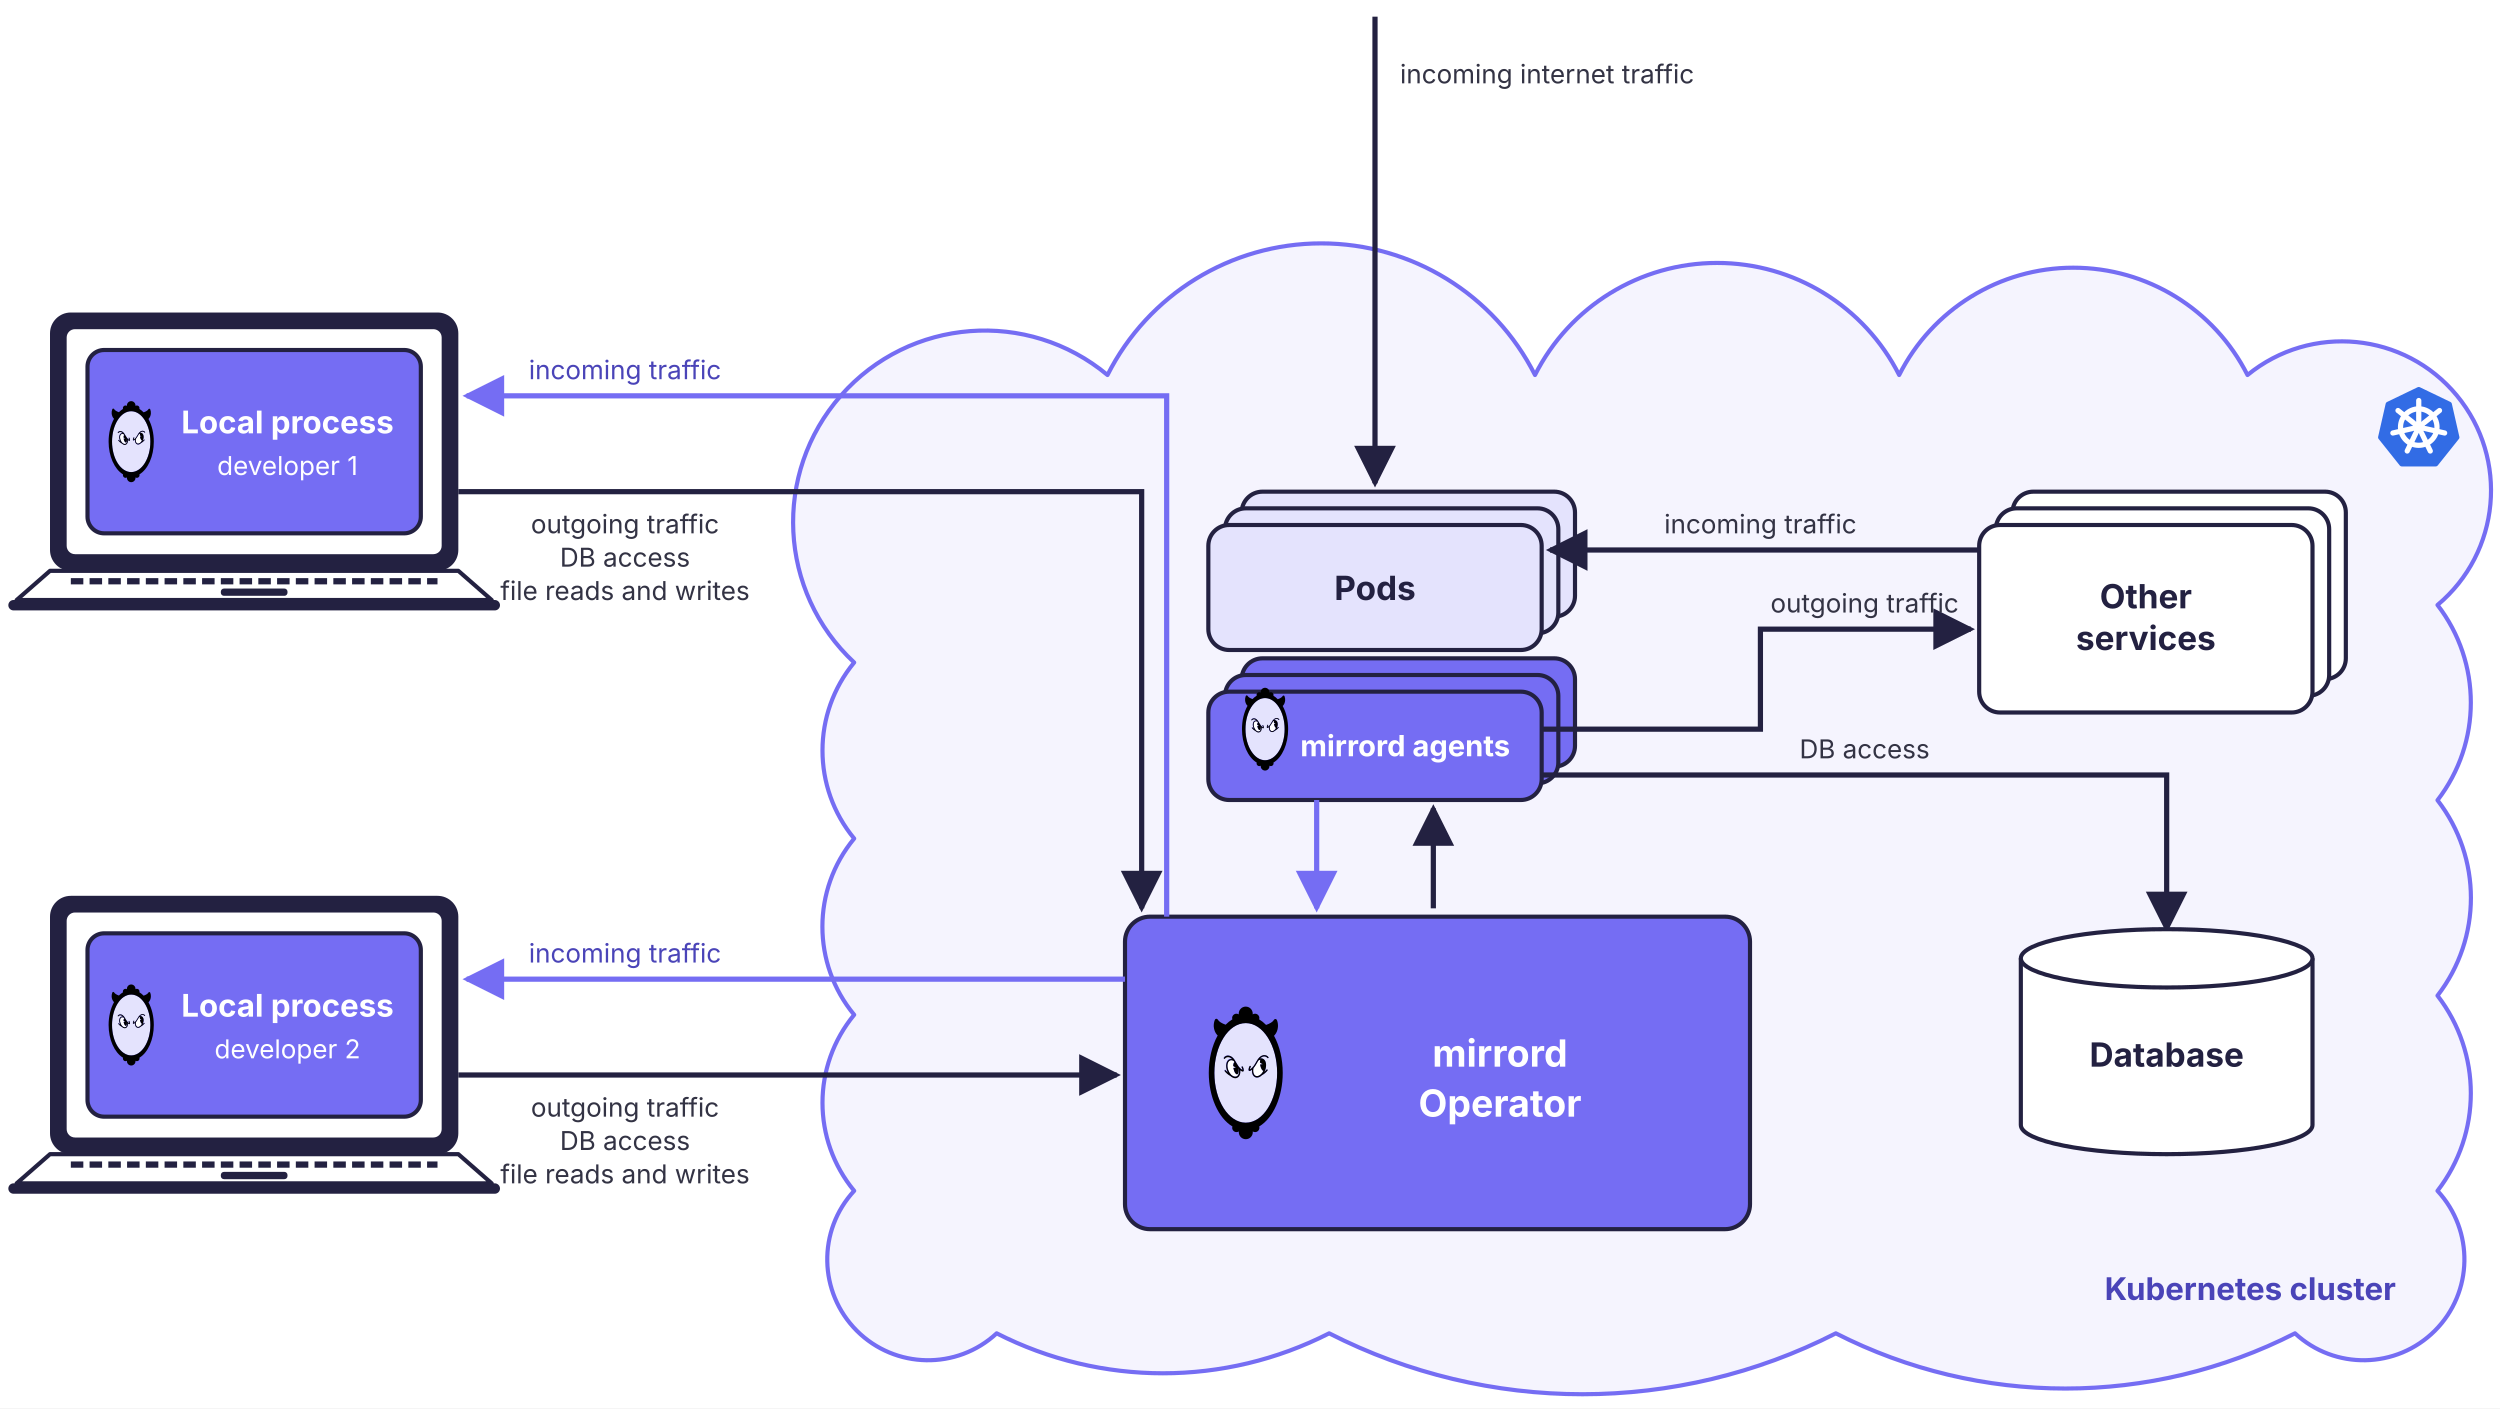
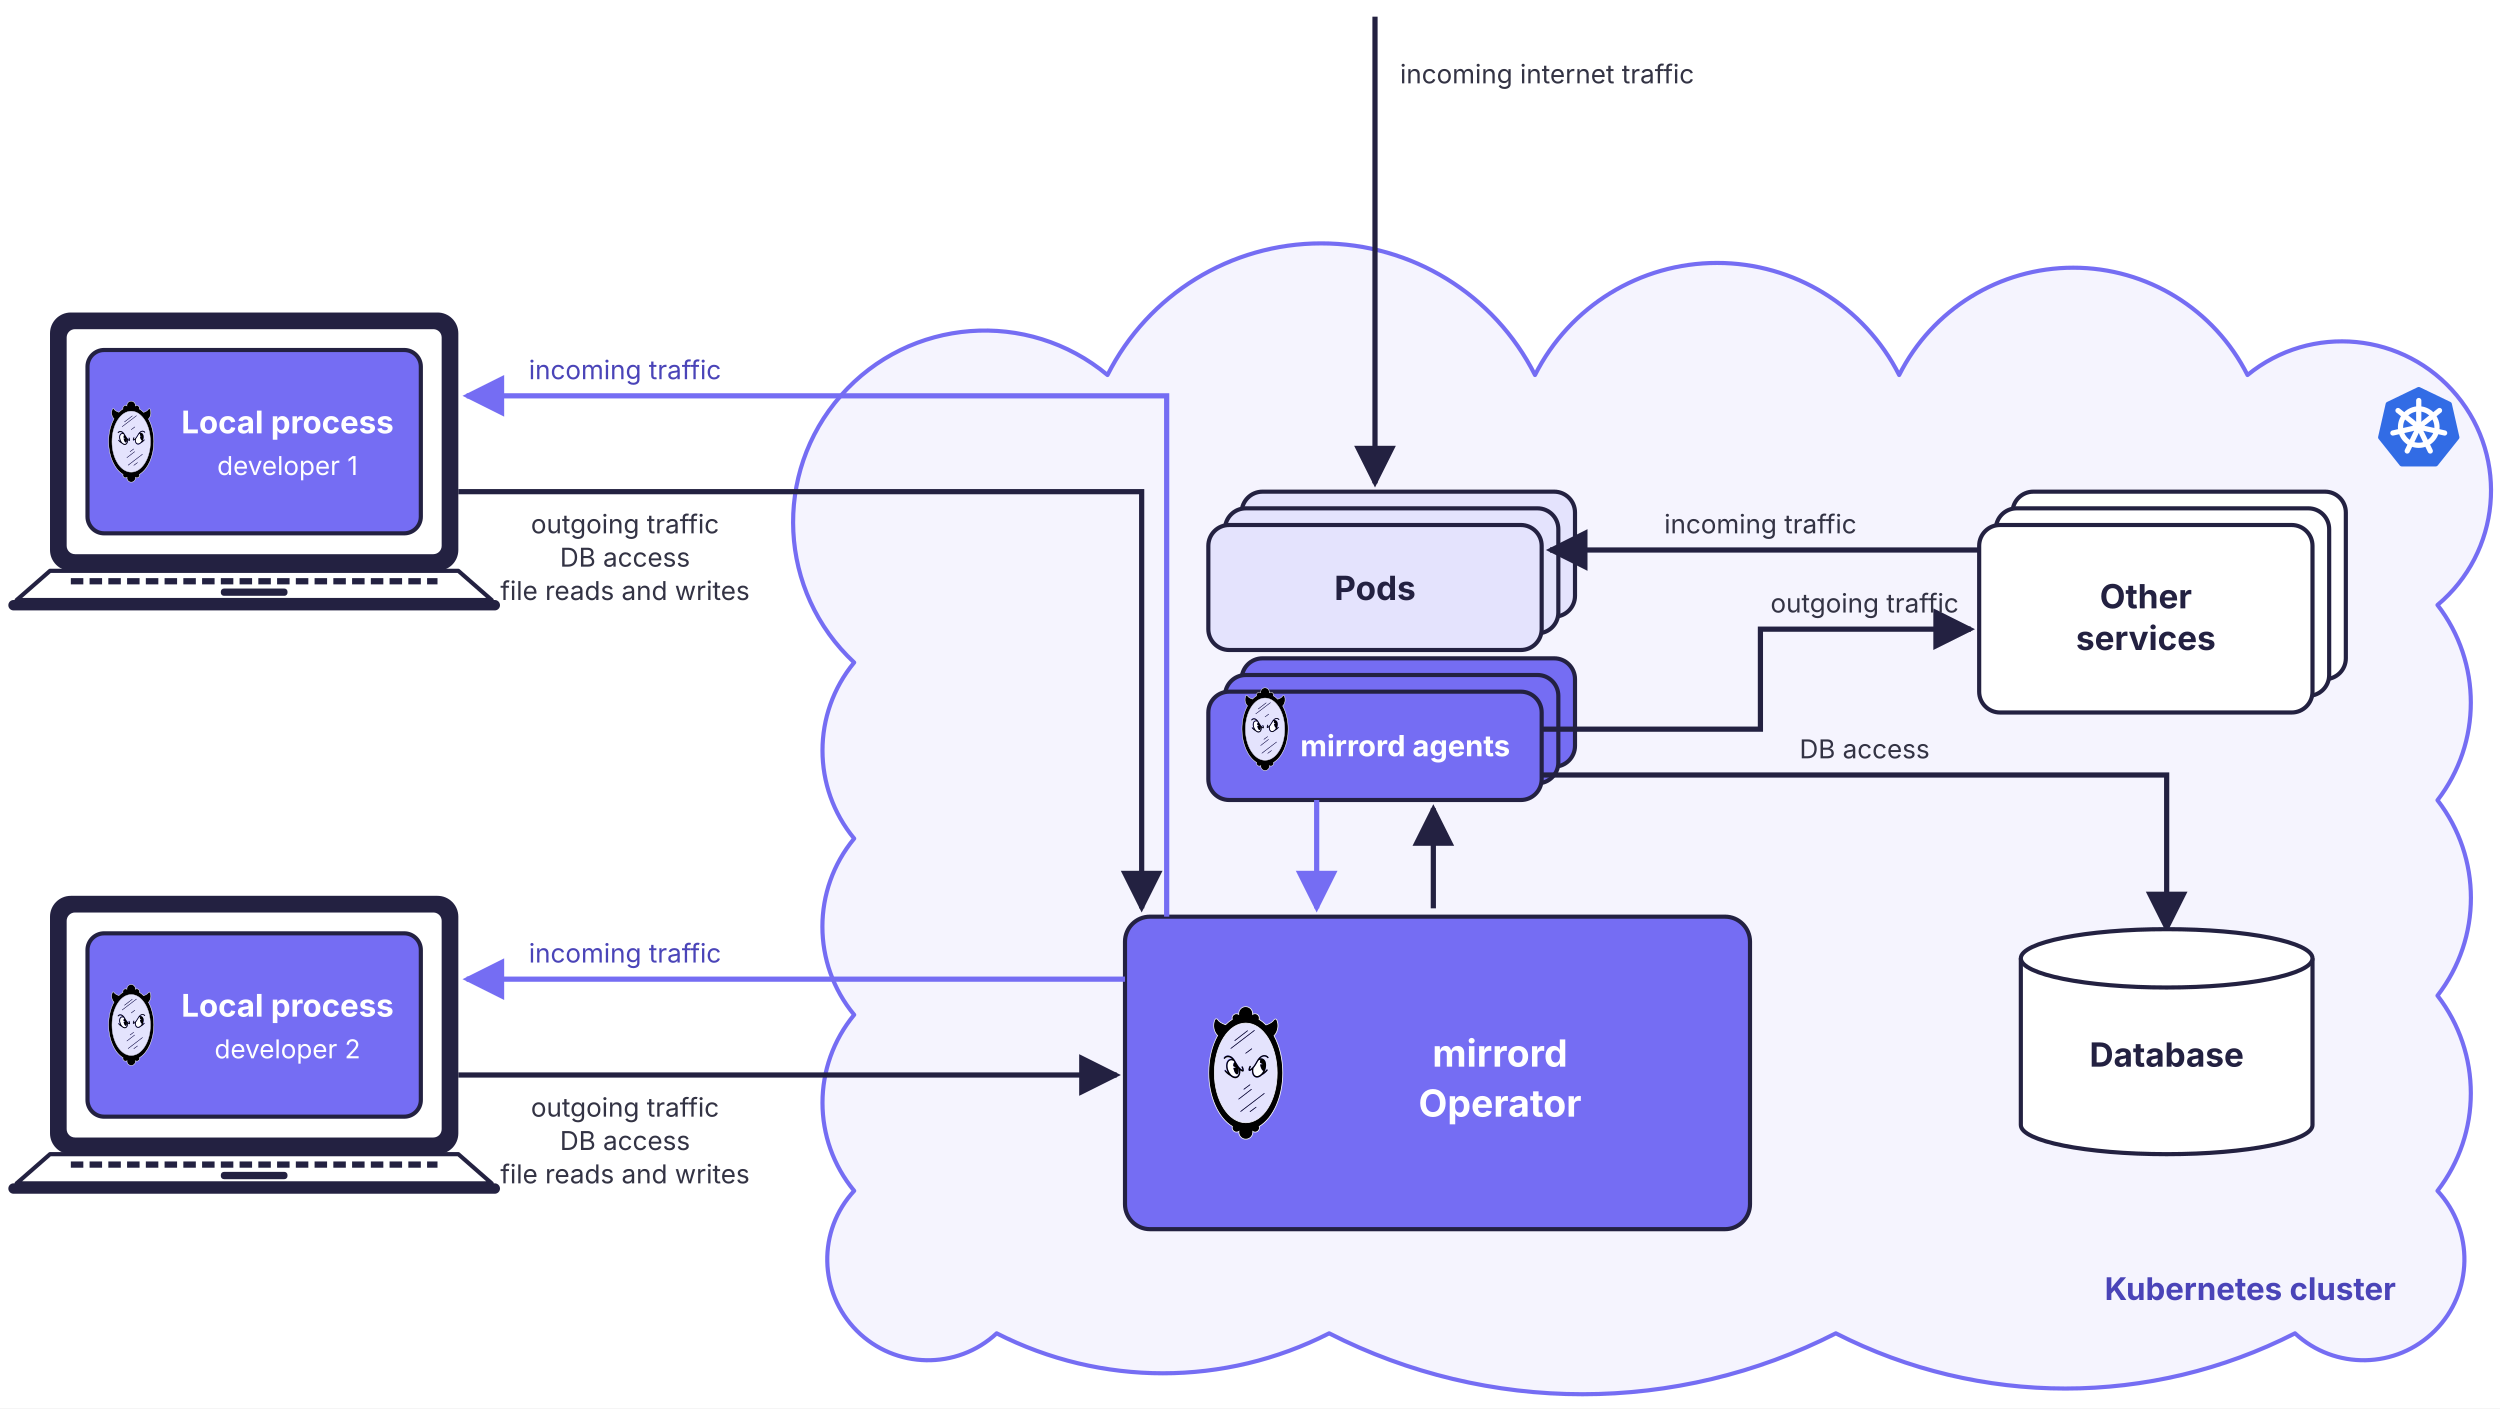
<svg xmlns="http://www.w3.org/2000/svg" viewBox="0 0 1200 676" width="1200" height="676" font-family="Inter, Helvetica, Arial, sans-serif" role="img" aria-labelledby="t d">
  <defs>
    <marker id="arrow" viewBox="0 0 10 10" refX="9" refY="5" markerWidth="8" markerHeight="8" orient="auto-start-reverse">
      <path d="M0 0 L10 5 L0 10 z" fill="#232141" />
    </marker>
    <marker id="arrow-purple" viewBox="0 0 10 10" refX="9" refY="5" markerWidth="8" markerHeight="8" orient="auto-start-reverse">
      <path d="M0 0 L10 5 L0 10 z" fill="#756DF3" />
    </marker>
    <symbol id="k8s" viewBox="0 0 32 32">
      <polygon points="16.00,1.60 27.73,7.25 30.62,19.94 22.51,30.11 9.49,30.11 1.38,19.94 4.27,7.25" fill="#326CE5" stroke="#326CE5" stroke-width="2" stroke-linejoin="round" />
      <g fill="none" stroke="#ffffff" stroke-width="2" stroke-linecap="round">
        <circle cx="16" cy="16" r="7" />
        <line x1="16.00" y1="13.40" x2="16.00" y2="5.80" />
        <line x1="18.03" y1="14.38" x2="23.97" y2="9.64" />
        <line x1="18.53" y1="16.58" x2="25.94" y2="18.27" />
        <line x1="17.13" y1="18.34" x2="20.43" y2="25.19" />
        <line x1="14.87" y1="18.34" x2="11.57" y2="25.19" />
        <line x1="13.47" y1="16.58" x2="6.06" y2="18.27" />
        <line x1="13.97" y1="14.38" x2="8.03" y2="9.64" />
      </g>
      <circle cx="16" cy="16" r="2.4" fill="#ffffff" />
    </symbol>
    <symbol id="mirrord" viewBox="97 61 391 696">
      <path fill="#ffffff" d="M255.6,387c4.1,19.1-0.9,36.1-12,40.5c-8.2,3.2-17.8,0-26.5-8.2c-0.3-0.6-0.9-0.9-1.5-1.2c0,0,0,0-0.3-0.3 c-5.5-5.6-10.5-13.2-14-22c-4.7-11.5-6.1-23.2-4.4-33.5c1.8-9.4,6.1-16.1,12.8-18.8c5.5-2.3,12.5-1.5,19.3,2.6 c1.5,2.3,2.6,4.4,3.8,6.2c-4.1,2.6-6.4,10.3-6.4,20.3l3.2,1.8l11.1,6.5l-12.5,1.5h-0.9c0.3,1.2,0.3,2.3,0.6,3.5 c3.2,17.9,12,31.1,19,29.7c6.4-1.2,9.6-14.4,7.6-30.2C255.3,386.4,255.6,386.7,255.6,387z" />
      <path fill="#ffffff" d="M384,398.4c-3.2,6.8-7.3,12.3-12,17c0,0,0,0-0.3,0c-0.6,0.3-0.9,0.9-1.2,1.2c-8.7,7.9-18.4,11.5-26.5,8.2 c-11.1-4.7-16-21.4-12-40.5c1.5-1.8,3.2-3.8,4.7-5.6c5-6.5,9-13.2,12.8-20l1.2-2.1c1.2-1.8,2-3.8,3.2-5.6c1.2-2.1,2.6-4.4,4.4-7 c3.5-2.1,6.7-3.2,9.9-3.8c-2,4.7-2.3,10.3-2.3,15.3l3.2,1.8l11.1,6.5l-12.5,1.5h-0.9c0.3,1.2,0.3,2.3,0.6,3.8 C370.5,384.6,377.5,397,384,398.4z" />
-       <path fill="#E4E3FD" d="M405,391.7c-1.5-1.2-3.8-0.9-5,0.6c-3.2,4.1-7,7.9-11.1,11.5c1.2-2.3,2.6-5,3.5-7.6 c5.3-12.6,6.7-25.8,4.7-37.3c-2.3-12-8.2-20.6-16.9-24.1c-4.1-1.8-8.8-2.1-13.7-1.2c4.4-4.4,10.2-8.5,17.5-10 c8.2-1.5,16.6,1.5,20.4,7.3c1.2,1.5,3.2,2.1,5,0.9c1.5-1.2,2-3.2,0.9-4.7c-5.5-8.2-16.6-12.3-27.4-10c-11.1,2.1-19.3,9.7-24.2,15.6 c-2,2.3-3.8,5-5.5,7.3c-2,2.9-3.5,5.6-5,8.2c-1.2,2.1-2.3,3.8-3.2,5.6l-1.2,2.1c-3.8,6.5-7.6,13.2-12.3,19.1 c-5.8,7.6-11.7,12.9-18.4,16.7c0.6-5,2-9.7,4.4-14.1c0.9-1.8,0.3-3.8-1.5-4.7c-1.7-0.9-3.8-0.3-4.7,1.5c-2.9,5.6-4.7,11.5-5.3,17.6 c0,0.9-0.3,3.5,1.5,5.6c1.2,1.2,2.3,1.8,4.1,1.8c1.5,0,2.9-0.3,4.4-1.5c2.6-1.5,5.3-3.2,7.9-5.3c-1.7,18.5,5,34.1,17.5,39.3 c2.9,1.2,5.8,1.8,8.8,1.8c8.5,0,17.5-4.4,25.4-12c11.4-6.2,21.6-14.4,29.5-24.7C406.7,395.2,406.4,392.8,405,391.7z M292.1,149.1 c90.1,0,163.6,116.6,163.6,259.6s-73.5,259.6-163.6,259.6c-90.4,0-163.6-116.6-163.6-259.6S201.9,149.1,292.1,149.1z M280.1,399.6c1.8-2.1,1.5-4.7,1.5-5.6c-0.6-6.2-2.3-12.3-5-17.9c-0.9-1.8-2.9-2.3-4.7-1.5 c-1.8,0.9-2.3,2.9-1.5,4.7c2.3,4.4,3.8,9.4,4.4,14.1c-6.4-3.8-12.5-9.4-18.4-16.7c-4.7-6.2-8.8-12.9-12.3-19.1l-1.5-2.3 c-1.2-1.8-2-3.8-3.2-5.6c-1.5-2.3-2.9-5.3-5-8.2c0,0,0,0,0-0.3c-1.5-2.3-3.5-5-5.5-7.3c-5-5.9-13.1-13.2-24.2-15.6 c-10.8-2.1-21.9,2.1-27.4,10c-1.2,1.5-0.6,3.8,0.9,4.7c1.5,1.2,3.8,0.6,4.7-0.9c4.1-5.9,12.5-8.8,20.4-7.3 c7.3,1.5,13.1,5.9,17.5,10c-4.7-0.9-9.3-0.3-13.7,1.2c-8.8,3.5-14.6,12-16.9,24.1c-2,11.5-0.3,24.7,4.7,37.3 c1.2,2.6,2.3,5.3,3.5,7.6c-4.1-3.5-7.9-7.3-11.1-11.5c-1.2-1.5-3.5-1.8-5-0.6c-1.5,1.2-1.8,3.5-0.6,5c8.2,10,18.4,18.5,29.5,24.7 c7.9,7.6,16.9,11.7,25.7,11.7c2.9,0,6.1-0.6,8.8-1.8c12.5-5.3,19-20.6,17.5-39.3c2.6,2.1,5,3.8,7.9,5.3c1.5,0.9,2.9,1.2,4.4,1.2 C277.8,401.4,279.2,400.8,280.1,399.6z" />
+       <path fill="#E4E3FD" d="M405,391.7c-1.5-1.2-3.8-0.9-5,0.6c-3.2,4.1-7,7.9-11.1,11.5c1.2-2.3,2.6-5,3.5-7.6 c5.3-12.6,6.7-25.8,4.7-37.3c-2.3-12-8.2-20.6-16.9-24.1c-4.1-1.8-8.8-2.1-13.7-1.2c4.4-4.4,10.2-8.5,17.5-10 c8.2-1.5,16.6,1.5,20.4,7.3c1.2,1.5,3.2,2.1,5,0.9c1.5-1.2,2-3.2,0.9-4.7c-5.5-8.2-16.6-12.3-27.4-10c-11.1,2.1-19.3,9.7-24.2,15.6 c-2,2.3-3.8,5-5.5,7.3c-2,2.9-3.5,5.6-5,8.2c-1.2,2.1-2.3,3.8-3.2,5.6l-1.2,2.1c-3.8,6.5-7.6,13.2-12.3,19.1 c-5.8,7.6-11.7,12.9-18.4,16.7c0.6-5,2-9.7,4.4-14.1c0.9-1.8,0.3-3.8-1.5-4.7c-1.7-0.9-3.8-0.3-4.7,1.5c-2.9,5.6-4.7,11.5-5.3,17.6 c0,0.9-0.3,3.5,1.5,5.6c1.2,1.2,2.3,1.8,4.1,1.8c1.5,0,2.9-0.3,4.4-1.5c2.6-1.5,5.3-3.2,7.9-5.3c-1.7,18.5,5,34.1,17.5,39.3 c2.9,1.2,5.8,1.8,8.8,1.8c8.5,0,17.5-4.4,25.4-12c11.4-6.2,21.6-14.4,29.5-24.7C406.7,395.2,406.4,392.8,405,391.7z M292.1,149.1 c90.1,0,163.6,116.6,163.6,259.6s-73.5,259.6-163.6,259.6c-90.4,0-163.6-116.6-163.6-259.6S201.9,149.1,292.1,149.1z M389.5,517.3 c0.9-0.6,0.9-1.8,0.3-2.3c-0.6-0.9-1.8-0.9-2.3-0.3l-122.5,93.7c-0.9,0.6-0.9,1.8-0.3,2.3c0.3,0.3,0.9,0.6,1.5,0.6 c0.3,0,0.9,0,1.2-0.3L389.5,517.3z M346.9,589c0.9-0.6,0.9-1.8,0.3-2.3c-0.6-0.9-1.8-0.9-2.3-0.3l-31.2,23.2 c-0.9,0.6-0.9,1.8-0.3,2.3c0.3,0.6,0.9,0.9,1.5,0.9c0.3,0,0.6-0.3,0.9-0.3L346.9,589z M338.2,189.1c0.9-0.6,0.9-1.8,0.3-2.3 c-0.6-0.9-1.8-0.9-2.3-0.3l-122.5,93.4c-0.9,0.6-0.9,1.8-0.3,2.3c0.3,0.3,0.9,0.6,1.5,0.6c0.3,0,0.9,0,0.9-0.3L338.2,189.1z M324.4,284.5c0.9-0.6,0.9-1.8,0.3-2.3c-0.6-0.9-1.7-0.9-2.3-0.3l-31.2,22.9c-0.9,0.6-0.9,1.8-0.3,2.3c0.3,0.6,0.9,0.6,1.5,0.6 c0.3,0,0.6,0,0.9-0.3L324.4,284.5z M322.7,495.9c0.9-0.6,0.9-1.8,0.3-2.3c-0.6-0.9-1.8-0.9-2.3-0.3l-66.2,50.8 c-0.9,0.6-0.9,1.8-0.3,2.3c0.3,0.3,0.9,0.6,1.5,0.6c0.3,0,0.6,0,0.9-0.3L322.7,495.9z M314.8,472.4c0.9-0.6,0.9-1.8,0.3-2.3 c-0.6-0.9-1.8-0.9-2.3-0.3L281.6,493c-0.9,0.6-0.9,1.8-0.3,2.3c0.3,0.6,0.9,0.9,1.5,0.9c0.3,0,0.9-0.3,0.9-0.3L314.8,472.4z M302.3,190.5c0.9-0.6,0.9-1.8,0.3-2.3c-0.6-0.9-1.7-0.9-2.3-0.3L234,239c-0.9,0.6-0.9,1.8-0.3,2.3c0.3,0.3,0.9,0.6,1.5,0.6 c0.3,0,0.9,0,1.2-0.3L302.3,190.5z M280.1,399.6c1.8-2.1,1.5-4.7,1.5-5.6c-0.6-6.2-2.3-12.3-5-17.9c-0.9-1.8-2.9-2.3-4.7-1.5 c-1.8,0.9-2.3,2.9-1.5,4.7c2.3,4.4,3.8,9.4,4.4,14.1c-6.4-3.8-12.5-9.4-18.4-16.7c-4.7-6.2-8.8-12.9-12.3-19.1l-1.5-2.3 c-1.2-1.8-2-3.8-3.2-5.6c-1.5-2.3-2.9-5.3-5-8.2c0,0,0,0,0-0.3c-1.5-2.3-3.5-5-5.5-7.3c-5-5.9-13.1-13.2-24.2-15.6 c-10.8-2.1-21.9,2.1-27.4,10c-1.2,1.5-0.6,3.8,0.9,4.7c1.5,1.2,3.8,0.6,4.7-0.9c4.1-5.9,12.5-8.8,20.4-7.3 c7.3,1.5,13.1,5.9,17.5,10c-4.7-0.9-9.3-0.3-13.7,1.2c-8.8,3.5-14.6,12-16.9,24.1c-2,11.5-0.3,24.7,4.7,37.3 c1.2,2.6,2.3,5.3,3.5,7.6c-4.1-3.5-7.9-7.3-11.1-11.5c-1.2-1.5-3.5-1.8-5-0.6c-1.5,1.2-1.8,3.5-0.6,5c8.2,10,18.4,18.5,29.5,24.7 c7.9,7.6,16.9,11.7,25.7,11.7c2.9,0,6.1-0.6,8.8-1.8c12.5-5.3,19-20.6,17.5-39.3c2.6,2.1,5,3.8,7.9,5.3c1.5,0.9,2.9,1.2,4.4,1.2 C277.8,401.4,279.2,400.8,280.1,399.6z" />
      <path d="M439.4,215.2c29.5,54,45.5,122.4,45.5,193.8c0,123.6-49,234.9-122.8,279.2c0.6,2.1,1.2,4.4,1.2,6.8 c0,12.3-10.2,22.6-22.5,22.6c-4.4,0-8.8-1.2-12.3-3.5c0.3,1.2,0.3,2.6,0.3,3.8c0,20.3-16.3,36.7-36.5,36.7s-36.5-16.4-36.5-36.7 c0-1.2,0-2.6,0.3-3.8c-3.5,2.3-7.9,3.5-12.3,3.5c-12.3,0-22.5-10-22.5-22.6c0-2.3,0.3-4.7,1.2-6.8C148.6,643.6,99.3,532.3,99.3,409 c0-71.9,16.3-140.9,46.4-195.3c-1.5-0.9-2.3-2.1-3.5-3.2c-9.9-11.2-15.5-26.4-16.9-42.6c-0.6-11.5,0.9-23.2,5-33.8 c0.6-1.8,2.6-6.8,7.6-7.3c5.3-0.6,8.5,3.8,11.4,7.9c1.2,1.5,2.3,2.9,2.9,3.8c5.5,5.3,12.5,9.7,21.6,13.8c4.4,2.1,9,3.8,13.4,5.3 c11.1-11.2,22.8-20.6,35-27.9c-0.6-2.3-1.2-4.4-1.2-6.8c0-12.3,10.2-22.6,22.5-22.6c4.4,0,8.8,1.2,12.3,3.5c0-1.2-0.3-2.6-0.3-3.8 c0-20.3,16.3-36.7,36.5-36.7c20.1,0,36.5,16.4,36.5,36.7c0,1.2,0,2.6-0.3,3.8c3.5-2.3,7.9-3.5,12.3-3.5c12.5,0,22.5,10.3,22.5,22.6 c0,2.3-0.3,4.7-1.2,6.8c12.5,7.6,24.8,17.3,36.2,29.1c4.7-1.5,9-3.2,13.7-5.3c9-4.1,16-8.5,21.6-13.8c0.9-0.9,2-2.3,2.9-3.8 c2.9-4.1,6.1-8.5,11.4-7.9c5,0.6,7,5.6,7.6,7.3c4.1,10.6,5.5,22.3,4.7,33.8c-1.2,15.9-7,31.4-16.9,42.6 C442.3,212.6,441.1,214,439.4,215.2z M455.7,409c0-143.3-73.5-259.6-163.6-259.6c-90.4,0-163.6,116.6-163.6,259.6 c0,143,73.5,259.6,163.6,259.6C382.5,668.6,455.7,552,455.7,409z" />
+       <path fill="#ffffff" d="M292.4,756.6c-21.2,0-38.5-17.4-38.5-38.7c0-0.1,0-0.2,0-0.3c-3,1.3-6.5,2-10,2c-13.5,0-24.5-11-24.5-24.6 c0-2.2,0.2-4.2,0.7-5.9c-36.1-22.2-66.8-60.3-88.9-110.2C109,528.5,97.3,469.7,97.3,409c0-71.5,16.3-140.6,45.8-194.7 c-0.6-0.5-1.1-1-1.5-1.5c-0.3-0.3-0.5-0.6-0.8-0.8l-0.1-0.1c-9.7-10.9-15.9-26.4-17.4-43.7c-0.6-12.5,1.1-24.4,5.1-34.7 c0.8-2.3,3.2-7.9,9.2-8.6c6.5-0.7,10.4,4.7,13.2,8.7c1.1,1.4,2.2,2.8,2.9,3.7c5.3,5,11.9,9.2,20.9,13.3c3.5,1.7,7.6,3.3,12.1,4.8 c10.7-10.7,21.9-19.6,33.2-26.5c-0.5-1.9-0.9-3.7-0.9-5.8c0-13.3,11.2-24.6,24.5-24.6c3.5,0,6.9,0.7,10,2c0-0.1,0-0.2,0-0.3 c0-21.3,17.3-38.7,38.5-38.7c21.2,0,38.5,17.4,38.5,38.7c0,0.1,0,0.2,0,0.3c3-1.3,6.5-2,10-2c13.5,0,24.5,11,24.5,24.6 c0,2.2-0.2,4.2-0.7,5.9c12.2,7.6,23.8,16.9,34.3,27.6c3.7-1.2,7.6-2.7,12.3-4.8c9-4.1,15.7-8.4,21-13.4c0.7-0.7,1.8-2,2.6-3.4 l0.1-0.1c2.8-4,6.7-9.5,13.2-8.8c6,0.7,8.5,6.3,9.3,8.7c4,10.4,5.7,22.4,4.8,34.5c-1.2,16.6-7.5,32.4-17.2,43.5c-0.4,1-1.3,2-2.4,3 c29,53.9,44.9,122.4,44.9,193.3c0,60.9-11.7,119.7-33.9,170.2c-22,49.9-52.6,87.9-88.6,110c0.5,1.9,0.8,3.8,0.8,5.8 c0,13.3-11.2,24.6-24.5,24.6c-3.5,0-6.9-0.7-10-2c0,0.1,0,0.2,0,0.3C330.8,739.2,313.6,756.6,292.4,756.6z M259.4,709.5l-1.2,5 c-0.2,0.9-0.2,2.3-0.2,3.3c0,19.1,15.5,34.7,34.5,34.7s34.5-15.6,34.5-34.7c0-1.1,0-2.4-0.2-3.3l-1.2-5l4.3,2.9 c3.1,2.1,7,3.2,11.1,3.2c11.1,0,20.5-9.4,20.5-20.6c0-2.1-0.5-4.2-1.1-6.2l-0.4-1.5l1.3-0.8c72.9-43.8,121.8-155.3,121.8-277.5 c0-70.8-16.1-139.3-45.3-192.8l-0.9-1.6l1.5-1c1.6-1.1,2.3-2.2,2.4-2.5l0.1-0.4l0.3-0.3c9.3-10.4,15.2-25.5,16.4-41.4 c0.9-11.6-0.7-22.9-4.5-32.9c-0.6-1.7-2.3-5.6-6-6.1c-3.8-0.4-6.3,2.6-9.5,7c-0.9,1.5-2.1,3-3.2,4.1c-5.7,5.4-12.7,9.9-22.2,14.2 c-5.4,2.4-9.7,4-13.9,5.4l-1.2,0.4l-0.9-0.9c-10.9-11.3-23-21-35.8-28.8l-1.5-0.9l0.7-1.6c0.7-1.6,1-3.5,1-6 c0-11.4-9.2-20.6-20.5-20.6c-4.1,0-8.1,1.1-11.1,3.2l-4.3,2.9l1.2-5c0.2-0.9,0.2-2.3,0.2-3.3c0-19.1-15.5-34.7-34.5-34.7 c-19,0-34.5,15.6-34.5,34.7c0,0.5,0.1,1.1,0.1,1.7c0.1,0.7,0.2,1.4,0.2,2.1v3.8l-3.1-2.1c-3.1-2.1-7-3.2-11.1-3.2 c-11.1,0-20.5,9.4-20.5,20.6c0,1.9,0.4,3.6,0.9,5.6l0.5,2.1l-1.3,0.8c-11.8,7.1-23.5,16.4-34.6,27.6l-0.9,0.9l-1.2-0.4 c-5.1-1.7-9.7-3.5-13.6-5.4c-9.5-4.3-16.5-8.8-22.1-14.2l-0.2-0.2l-0.1-0.2c-0.5-0.8-1.7-2.2-2.8-3.6l-0.1-0.1 c-3.1-4.4-5.7-7.5-9.5-7.1c-3.7,0.4-5.4,4.3-5.9,6c-3.8,9.8-5.5,21.2-4.9,33c1.5,16.4,7.3,31.1,16.4,41.3c0.3,0.3,0.6,0.6,0.9,0.9 c0.7,0.8,1.4,1.5,2.2,2l1.6,1l-0.9,1.7c-29.7,53.8-46.1,122.8-46.1,194.3c0,121.9,49.2,233.4,122.4,277.5l1.5,0.9l-0.7,1.6 c-0.7,1.6-1,3.5-1,6c0,11.4,9.2,20.6,20.5,20.6c4.1,0,8.1-1.1,11.1-3.2L259.4,709.5z M292.1,670.6c-91.3,0-165.6-117.3-165.6-261.6 s74.3-261.6,165.6-261.6c91.3,0,165.6,117.3,165.6,261.6S383.4,670.6,292.1,670.6z M292.1,151.4c-89.1,0-161.6,115.5-161.6,257.6 c0,68.8,16.9,133.5,47.7,182.3c30.6,48.5,71,75.2,113.9,75.2c89.1,0,161.6-115.5,161.6-257.6C453.7,267,381.2,151.4,292.1,151.4z" />
+       <path d="M344.9,586.3c0.9-0.6,1.7-0.3,2.3,0.3c0.6,0.9,0.3,1.8-0.3,2.3l-31.2,23.2c-0.3,0.3-0.6,0.3-0.9,0.3 c-0.6,0-1.2-0.3-1.5-0.9c-0.6-0.9-0.3-1.8,0.3-2.3L344.9,586.3z" />
      <path d="M372,415.5c4.4-4.4,8.5-10.3,12-17c-6.4-1.8-13.4-13.8-16.3-29.7c-0.3-1.2-0.6-2.3-0.6-3.8h0.9l12.5-1.5l-11.1-6.5 l-3.2-1.8c0-5,0.3-10.6,2.3-15.3c-3.2,0.6-6.7,1.8-9.9,3.8c-1.8,2.3-3.2,5-4.4,7c-1.2,2.1-2.3,3.8-3.2,5.6l-1.2,2.1 c-3.8,6.5-7.9,13.5-12.8,20c-1.5,2.1-3.2,3.8-4.7,5.6c-4.1,19.1,0.9,35.8,12,40.5c8.2,3.2,17.8-0.3,26.5-8.2 C370.8,416.3,371.4,415.8,372,415.5z M410.5,326.8c1.2,1.5,0.9,3.8-0.9,4.7c-1.5,1.2-3.8,0.9-5-0.9c-4.1-5.9-12.5-8.8-20.4-7.3 c-7.3,1.5-13.1,5.9-17.5,10c4.7-0.9,9.3-0.3,13.7,1.2c8.8,3.5,14.9,12,16.9,24.1c2,11.5,0.3,24.7-4.7,37.3 c-1.2,2.6-2.3,5.3-3.5,7.6c4.1-3.5,7.9-7.3,11.1-11.5c1.2-1.5,3.5-1.8,5-0.6c1.5,1.2,1.7,3.5,0.6,5c-8.2,10.3-18.4,18.5-29.5,24.7 c-7.9,7.6-16.9,12-25.4,12c-3.2,0-6.1-0.6-8.8-1.8c-12.5-5.3-19-20.6-17.5-39.3c-2.6,2.1-5.3,3.8-7.9,5.3c-1.5,0.9-3.2,1.5-4.4,1.5 c-1.5,0-2.9-0.6-4.1-1.8c-1.7-2.1-1.5-4.7-1.5-5.6c0.6-6.2,2.3-12,5.3-17.6c0.9-1.8,2.9-2.3,4.7-1.5c1.8,0.9,2.3,2.9,1.5,4.7 c-2.3,4.4-3.8,9.4-4.4,14.1c6.4-3.8,12.5-9.4,18.4-16.7c4.7-6.2,8.8-12.6,12.3-19.1l1.2-2.1c1.2-2.1,2.3-3.8,3.2-5.6 c1.5-2.3,2.9-5.3,5-8.2c1.8-2.3,3.5-5,5.5-7.3c5-5.9,13.4-13.2,24.2-15.6C393.9,314.5,405,318.6,410.5,326.8z" />
+       <path d="M324.4,284.5l-31.5,23.2c-0.3,0.3-0.6,0.3-0.9,0.3c-0.6,0-1.2-0.3-1.5-0.6c-0.6-0.9-0.3-1.8,0.3-2.3l31.2-23.2 c0.9-0.6,1.7-0.3,2.3,0.3C325.6,282.7,325.3,283.9,324.4,284.5z" />
+       <path d="M312.8,469.5c0.9-0.6,1.8-0.3,2.3,0.3c0.6,0.9,0.3,1.8-0.3,2.3l-31.2,23.2c-0.3,0.3-0.6,0.3-0.9,0.3 c-0.6,0-1.2-0.3-1.5-0.9c-0.6-0.9-0.3-1.8,0.3-2.3L312.8,469.5z" />
+       <path d="M387.5,514.7c0.9-0.6,1.8-0.3,2.3,0.3c0.6,0.9,0.3,1.8-0.3,2.3L267,611c-0.3,0.3-0.6,0.3-1.2,0.3c-0.6,0-1.2-0.3-1.5-0.6 c-0.6-0.9-0.6-1.8,0.3-2.3L387.5,514.7z" />
+       <path d="M320.7,493c0.9-0.6,1.8-0.3,2.3,0.3c0.6,0.9,0.6,1.8-0.3,2.3l-66.2,51.1c-0.3,0.3-0.6,0.3-0.9,0.3c-0.6,0-1.2-0.3-1.5-0.6 c-0.6-0.9-0.6-1.8,0.3-2.3L320.7,493z" />
+       <path d="M300.2,187.9c0.9-0.6,1.7-0.3,2.3,0.3c0.6,0.9,0.6,1.8-0.3,2.3l-65.9,51.1c-0.3,0.3-0.6,0.3-1.2,0.3 c-0.6,0-0.9-0.3-1.5-0.6c-0.6-0.9-0.3-1.8,0.3-2.3L300.2,187.9z" />
+       <path d="M213.6,279.8l122.5-93.7c0.6-0.6,1.8-0.3,2.3,0.3c0.6,0.9,0.3,1.8-0.3,2.3l-122.5,93.7c-0.3,0.3-0.6,0.3-0.9,0.3 c-0.6,0-1.2-0.3-1.5-0.6C212.7,281.6,212.7,280.4,213.6,279.8z" />
      <path d="M243.9,427.5c11.1-4.4,16-21.4,12-40.5c-0.3-0.3-0.6-0.6-0.9-0.9c2,15.9-1.2,29.1-7.6,30.2c-7.3,1.5-15.8-12-19-29.7 c-0.3-1.2-0.3-2.3-0.6-3.5h0.9l12.5-1.5l-11.1-6.5l-3.2-1.8c0-10,2.3-17.6,6.4-20.3c-1.2-2.1-2.3-4.1-3.8-6.2 c-7-4.1-13.7-5-19.3-2.6c-6.4,2.6-11.1,9.4-12.8,18.8c-1.8,10-0.3,22,4.4,33.5c3.5,8.8,8.5,16.4,14,22c0,0,0.3,0,0.3,0.3 c0.6,0.3,1.2,0.9,1.5,1.2C225.9,427.2,235.8,430.7,243.9,427.5z M204.9,319.1c11.1,2.1,19.3,9.7,24.2,15.6c2,2.3,3.8,5,5.5,7.3 c0,0,0,0,0,0.3c2,2.9,3.5,5.6,5,8.2c1.2,1.8,2,3.5,3.2,5.6l1.5,2.3c3.8,6.5,7.6,12.9,12.3,19.1c5.8,7.3,11.7,12.9,18.4,16.7 c-0.6-5-2-9.7-4.4-14.1c-0.9-1.8-0.3-3.8,1.5-4.7c1.8-0.9,3.8-0.3,4.7,1.5c2.9,5.6,4.7,11.5,5,17.9c0,0.9,0.3,3.5-1.5,5.6 c-1.2,1.2-2.6,1.8-4.1,1.8c-1.5,0-2.9-0.6-4.4-1.2c-2.6-1.5-5.3-3.2-7.9-5.3c1.7,18.5-5,34.1-17.5,39.3c-2.9,1.2-5.8,1.8-8.8,1.8 c-8.5,0-17.5-4.4-25.7-11.7c-11.4-6.2-21.6-14.7-29.5-24.7c-1.2-1.5-0.9-3.8,0.6-5c1.5-1.2,3.8-0.9,5,0.6c3.2,4.1,7,7.9,11.1,11.5 c-1.2-2.3-2.6-5-3.5-7.6c-5-12.6-6.7-25.8-4.7-37.3c2-12,8.2-20.6,16.9-24.1c4.1-1.8,8.8-2.1,13.7-1.2c-4.4-4.4-10.2-8.8-17.5-10 c-8.2-1.5-16.6,1.5-20.4,7.3c-1.2,1.5-3.2,2.1-4.7,0.9c-1.5-1.2-2-3.2-0.9-4.7C183,320.9,194.1,317.1,204.9,319.1z" />
    </symbol>
  </defs>
  <rect x="0" y="0" width="1200" height="676" fill="#ffffff" />
  <path d="M410.0 571.6 A66.3 66.3 0 0 1 410.0 487.1 A66.3 66.3 0 0 1 410.0 402.5 A66.3 66.3 0 0 1 410.0 318.0 A92.0 92.0 0 0 1 531.6 180.0 A114.9 114.9 0 0 1 736.8 180.0 A97.9 97.9 0 0 1 911.6 180.0 A93.6 93.6 0 0 1 1078.8 180.0 A71.6 71.6 0 0 1 1170.0 290.4 A76.6 76.6 0 0 1 1170.0 384.1 A76.6 76.6 0 0 1 1170.0 477.9 A76.6 76.6 0 0 1 1170.0 571.6 A48.4 48.4 0 0 1 1101.6 640.0 A242.4 242.4 0 0 1 881.2 640.0 A267.5 267.5 0 0 1 638.0 640.0 A175.6 175.6 0 0 1 478.4 640.0 A48.4 48.4 0 0 1 410.0 571.6 Z" fill="#F5F4FE" stroke="#756DF3" stroke-width="2" stroke-linejoin="round" />
  <use href="#k8s" x="1141" y="185" width="40" height="40" />
  <text x="1150" y="624" font-size="15" font-weight="700" fill="#4a44b8" text-anchor="end">Kubernetes cluster</text>
  <polyline points="660,8 660,232" fill="none" stroke="#232141" stroke-width="2.5" marker-end="url(#arrow)" />
  <text x="672" y="40" font-size="12.5" fill="#333344" text-anchor="start">incoming internet traffic</text>
  <rect x="596" y="236" width="160" height="60" rx="10" fill="#E4E3FD" stroke="#232141" stroke-width="2" />
  <rect x="588" y="244" width="160" height="60" rx="10" fill="#E4E3FD" stroke="#232141" stroke-width="2" />
  <rect x="580" y="252" width="160" height="60" rx="10" fill="#E4E3FD" stroke="#232141" stroke-width="2" />
  <text x="660" y="288" font-size="16" font-weight="700" fill="#232141" text-anchor="middle">Pods</text>
  <rect x="596" y="316" width="160" height="52" rx="10" fill="#756DF3" stroke="#232141" stroke-width="2" />
  <rect x="588" y="324" width="160" height="52" rx="10" fill="#756DF3" stroke="#232141" stroke-width="2" />
  <rect x="580" y="332" width="160" height="52" rx="10" fill="#756DF3" stroke="#232141" stroke-width="2" />
  <use href="#mirrord" x="596.0" y="330.0" width="22.5" height="40.0" />
  <text x="674.5" y="363" font-size="14" font-weight="700" fill="#ffffff" text-anchor="middle">mirrord agents</text>
  <polyline points="632,384 632,436" fill="none" stroke="#756DF3" stroke-width="2.5" marker-end="url(#arrow-purple)" />
  <polyline points="688,436 688,388" fill="none" stroke="#232141" stroke-width="2.5" marker-end="url(#arrow)" />
  <rect x="540" y="440" width="300" height="150" rx="12" fill="#756DF3" stroke="#232141" stroke-width="2" />
  <use href="#mirrord" x="580" y="482" width="36" height="66" />
  <text x="720" y="512" font-size="18" font-weight="700" fill="#ffffff" text-anchor="middle">mirrord</text>
  <text x="720" y="536" font-size="18" font-weight="700" fill="#ffffff" text-anchor="middle">Operator</text>
  <rect x="966" y="236" width="160" height="90" rx="10" fill="#ffffff" stroke="#232141" stroke-width="2" />
  <rect x="958" y="244" width="160" height="90" rx="10" fill="#ffffff" stroke="#232141" stroke-width="2" />
  <rect x="950" y="252" width="160" height="90" rx="10" fill="#ffffff" stroke="#232141" stroke-width="2" />
  <text x="1030" y="292" font-size="16" font-weight="700" fill="#232141" text-anchor="middle">Other</text>
  <text x="1030" y="312" font-size="16" font-weight="700" fill="#232141" text-anchor="middle">services</text>
  <polyline points="950,264 744,264" fill="none" stroke="#232141" stroke-width="2.5" marker-end="url(#arrow)" />
  <text x="845" y="256" font-size="12.5" fill="#333344" text-anchor="middle">incoming traffic</text>
  <polyline points="740,350 845,350 845,302 946,302" fill="none" stroke="#232141" stroke-width="2.5" marker-end="url(#arrow)" />
  <text x="895" y="294" font-size="12.5" fill="#333344" text-anchor="middle">outgoing traffic</text>
  <polyline points="740,372 1040,372 1040,446" fill="none" stroke="#232141" stroke-width="2.5" marker-end="url(#arrow)" />
  <text x="895" y="364" font-size="12.5" fill="#333344" text-anchor="middle">DB access</text>
  <path d="M970 460 L970 540 A70 14 0 0 0 1110 540 L1110 460" fill="#ffffff" stroke="#232141" stroke-width="2" />
  <ellipse cx="1040" cy="460" rx="70" ry="14" fill="#ffffff" stroke="#232141" stroke-width="2" />
  <text x="1040" y="512" font-size="16" font-weight="700" fill="#232141" text-anchor="middle">Database</text>
  <rect x="24" y="150" width="196" height="124" rx="10" fill="#232141" />
  <rect x="32" y="158" width="180" height="108" rx="4" fill="#ffffff" />
  <path d="M24 274 H220 L236 288 H8 Z" fill="#ffffff" stroke="#232141" stroke-width="2" stroke-linejoin="round" />
  <line x1="34" y1="279" x2="210" y2="279" stroke="#232141" stroke-width="3" stroke-dasharray="6 3" />
  <rect x="106" y="282.5" width="32" height="3.5" rx="1.5" fill="#232141" />
  <rect x="4" y="288" width="236" height="5" rx="2.5" fill="#232141" />
  <rect x="42" y="168" width="160" height="88" rx="8" fill="#756DF3" stroke="#232141" stroke-width="2" />
  <use href="#mirrord" x="52" y="192" width="22" height="40" />
  <text x="138" y="208" font-size="15" font-weight="700" fill="#ffffff" text-anchor="middle">Local process</text>
  <text x="138" y="228" font-size="12.5" fill="#ffffff" text-anchor="middle">developer 1</text>
  <rect x="24" y="430" width="196" height="124" rx="10" fill="#232141" />
  <rect x="32" y="438" width="180" height="108" rx="4" fill="#ffffff" />
  <path d="M24 554 H220 L236 568 H8 Z" fill="#ffffff" stroke="#232141" stroke-width="2" stroke-linejoin="round" />
  <line x1="34" y1="559" x2="210" y2="559" stroke="#232141" stroke-width="3" stroke-dasharray="6 3" />
  <rect x="106" y="562.5" width="32" height="3.5" rx="1.5" fill="#232141" />
  <rect x="4" y="568" width="236" height="5" rx="2.5" fill="#232141" />
  <rect x="42" y="448" width="160" height="88" rx="8" fill="#756DF3" stroke="#232141" stroke-width="2" />
  <use href="#mirrord" x="52" y="472" width="22" height="40" />
  <text x="138" y="488" font-size="15" font-weight="700" fill="#ffffff" text-anchor="middle">Local process</text>
  <text x="138" y="508" font-size="12.5" fill="#ffffff" text-anchor="middle">developer 2</text>
  <polyline points="560,440 560,190 224,190" fill="none" stroke="#756DF3" stroke-width="2.5" marker-end="url(#arrow-purple)" />
  <text x="300" y="182" font-size="12.5" fill="#4a44b8" text-anchor="middle">incoming traffic</text>
  <polyline points="220,236 548,236 548,436" fill="none" stroke="#232141" stroke-width="2.5" marker-end="url(#arrow)" />
  <text x="300" y="256" font-size="12.5" fill="#333344" text-anchor="middle">outgoing traffic</text>
  <text x="300" y="272" font-size="12.5" fill="#333344" text-anchor="middle">DB access</text>
  <text x="300" y="288" font-size="12.5" fill="#333344" text-anchor="middle">file reads and writes</text>
  <polyline points="540,470 224,470" fill="none" stroke="#756DF3" stroke-width="2.5" marker-end="url(#arrow-purple)" />
  <text x="300" y="462" font-size="12.5" fill="#4a44b8" text-anchor="middle">incoming traffic</text>
  <polyline points="220,516 536,516" fill="none" stroke="#232141" stroke-width="2.5" marker-end="url(#arrow)" />
  <text x="300" y="536" font-size="12.5" fill="#333344" text-anchor="middle">outgoing traffic</text>
  <text x="300" y="552" font-size="12.5" fill="#333344" text-anchor="middle">DB access</text>
  <text x="300" y="568" font-size="12.5" fill="#333344" text-anchor="middle">file reads and writes</text>
</svg>
